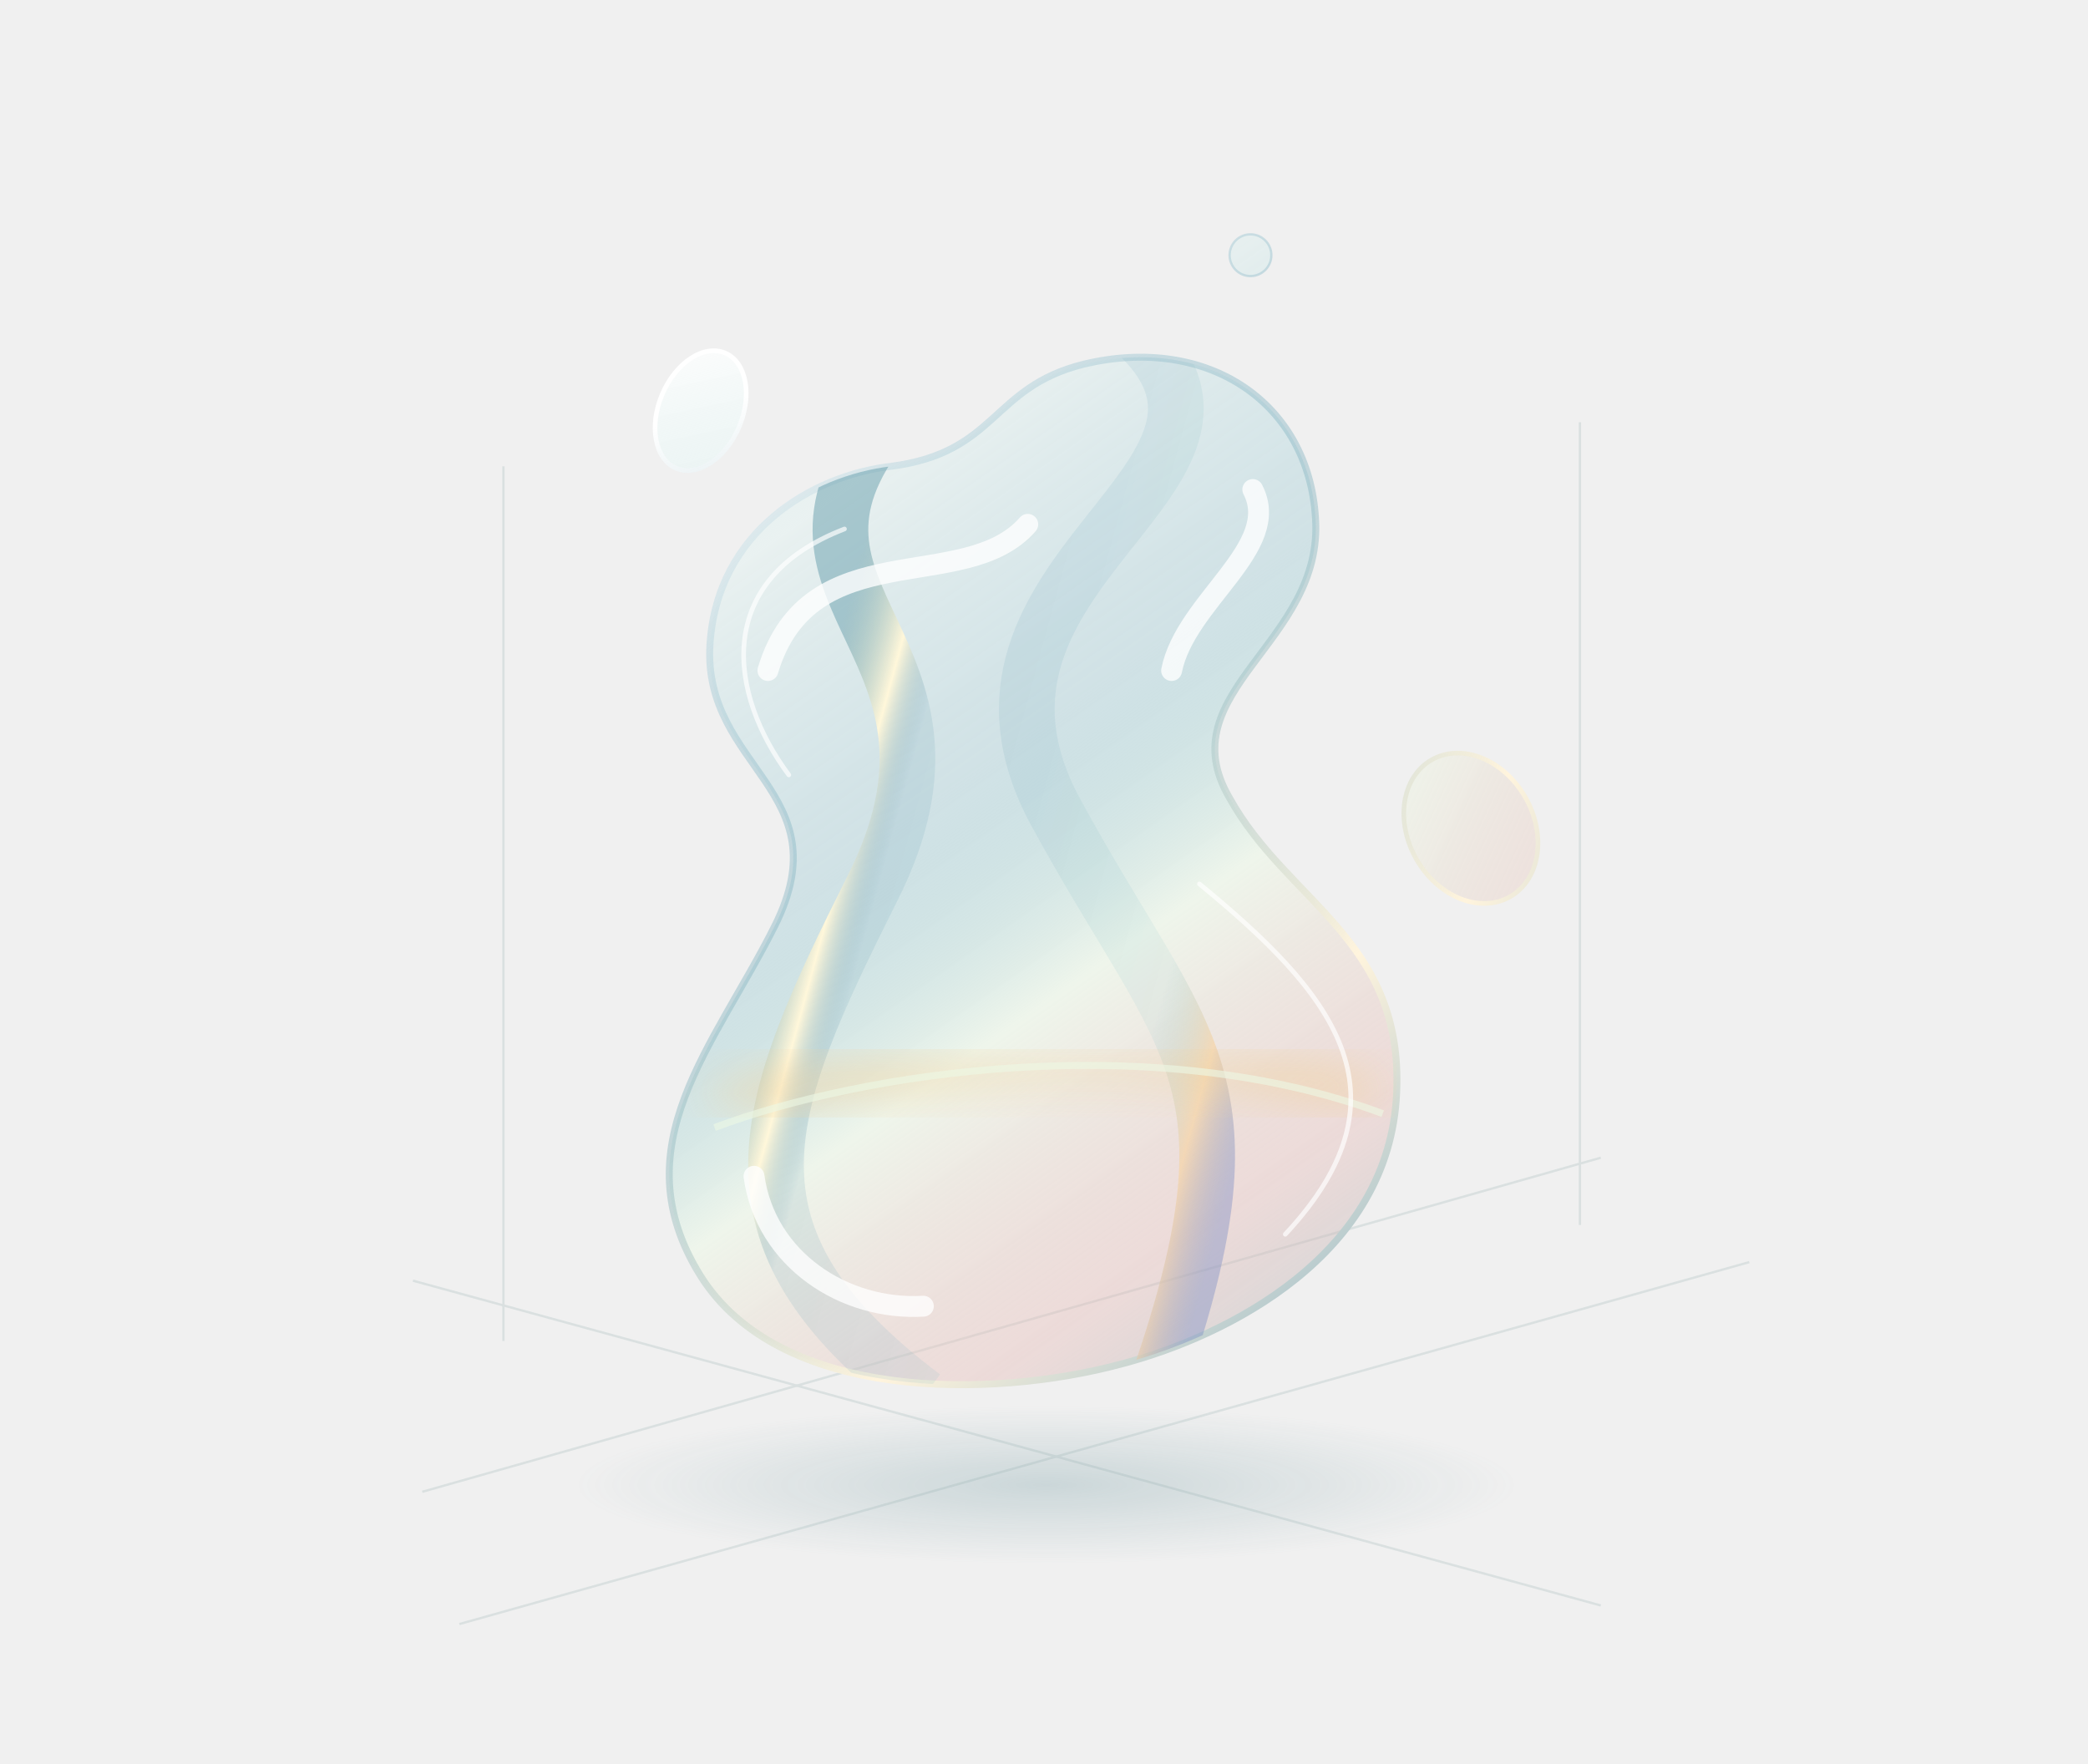
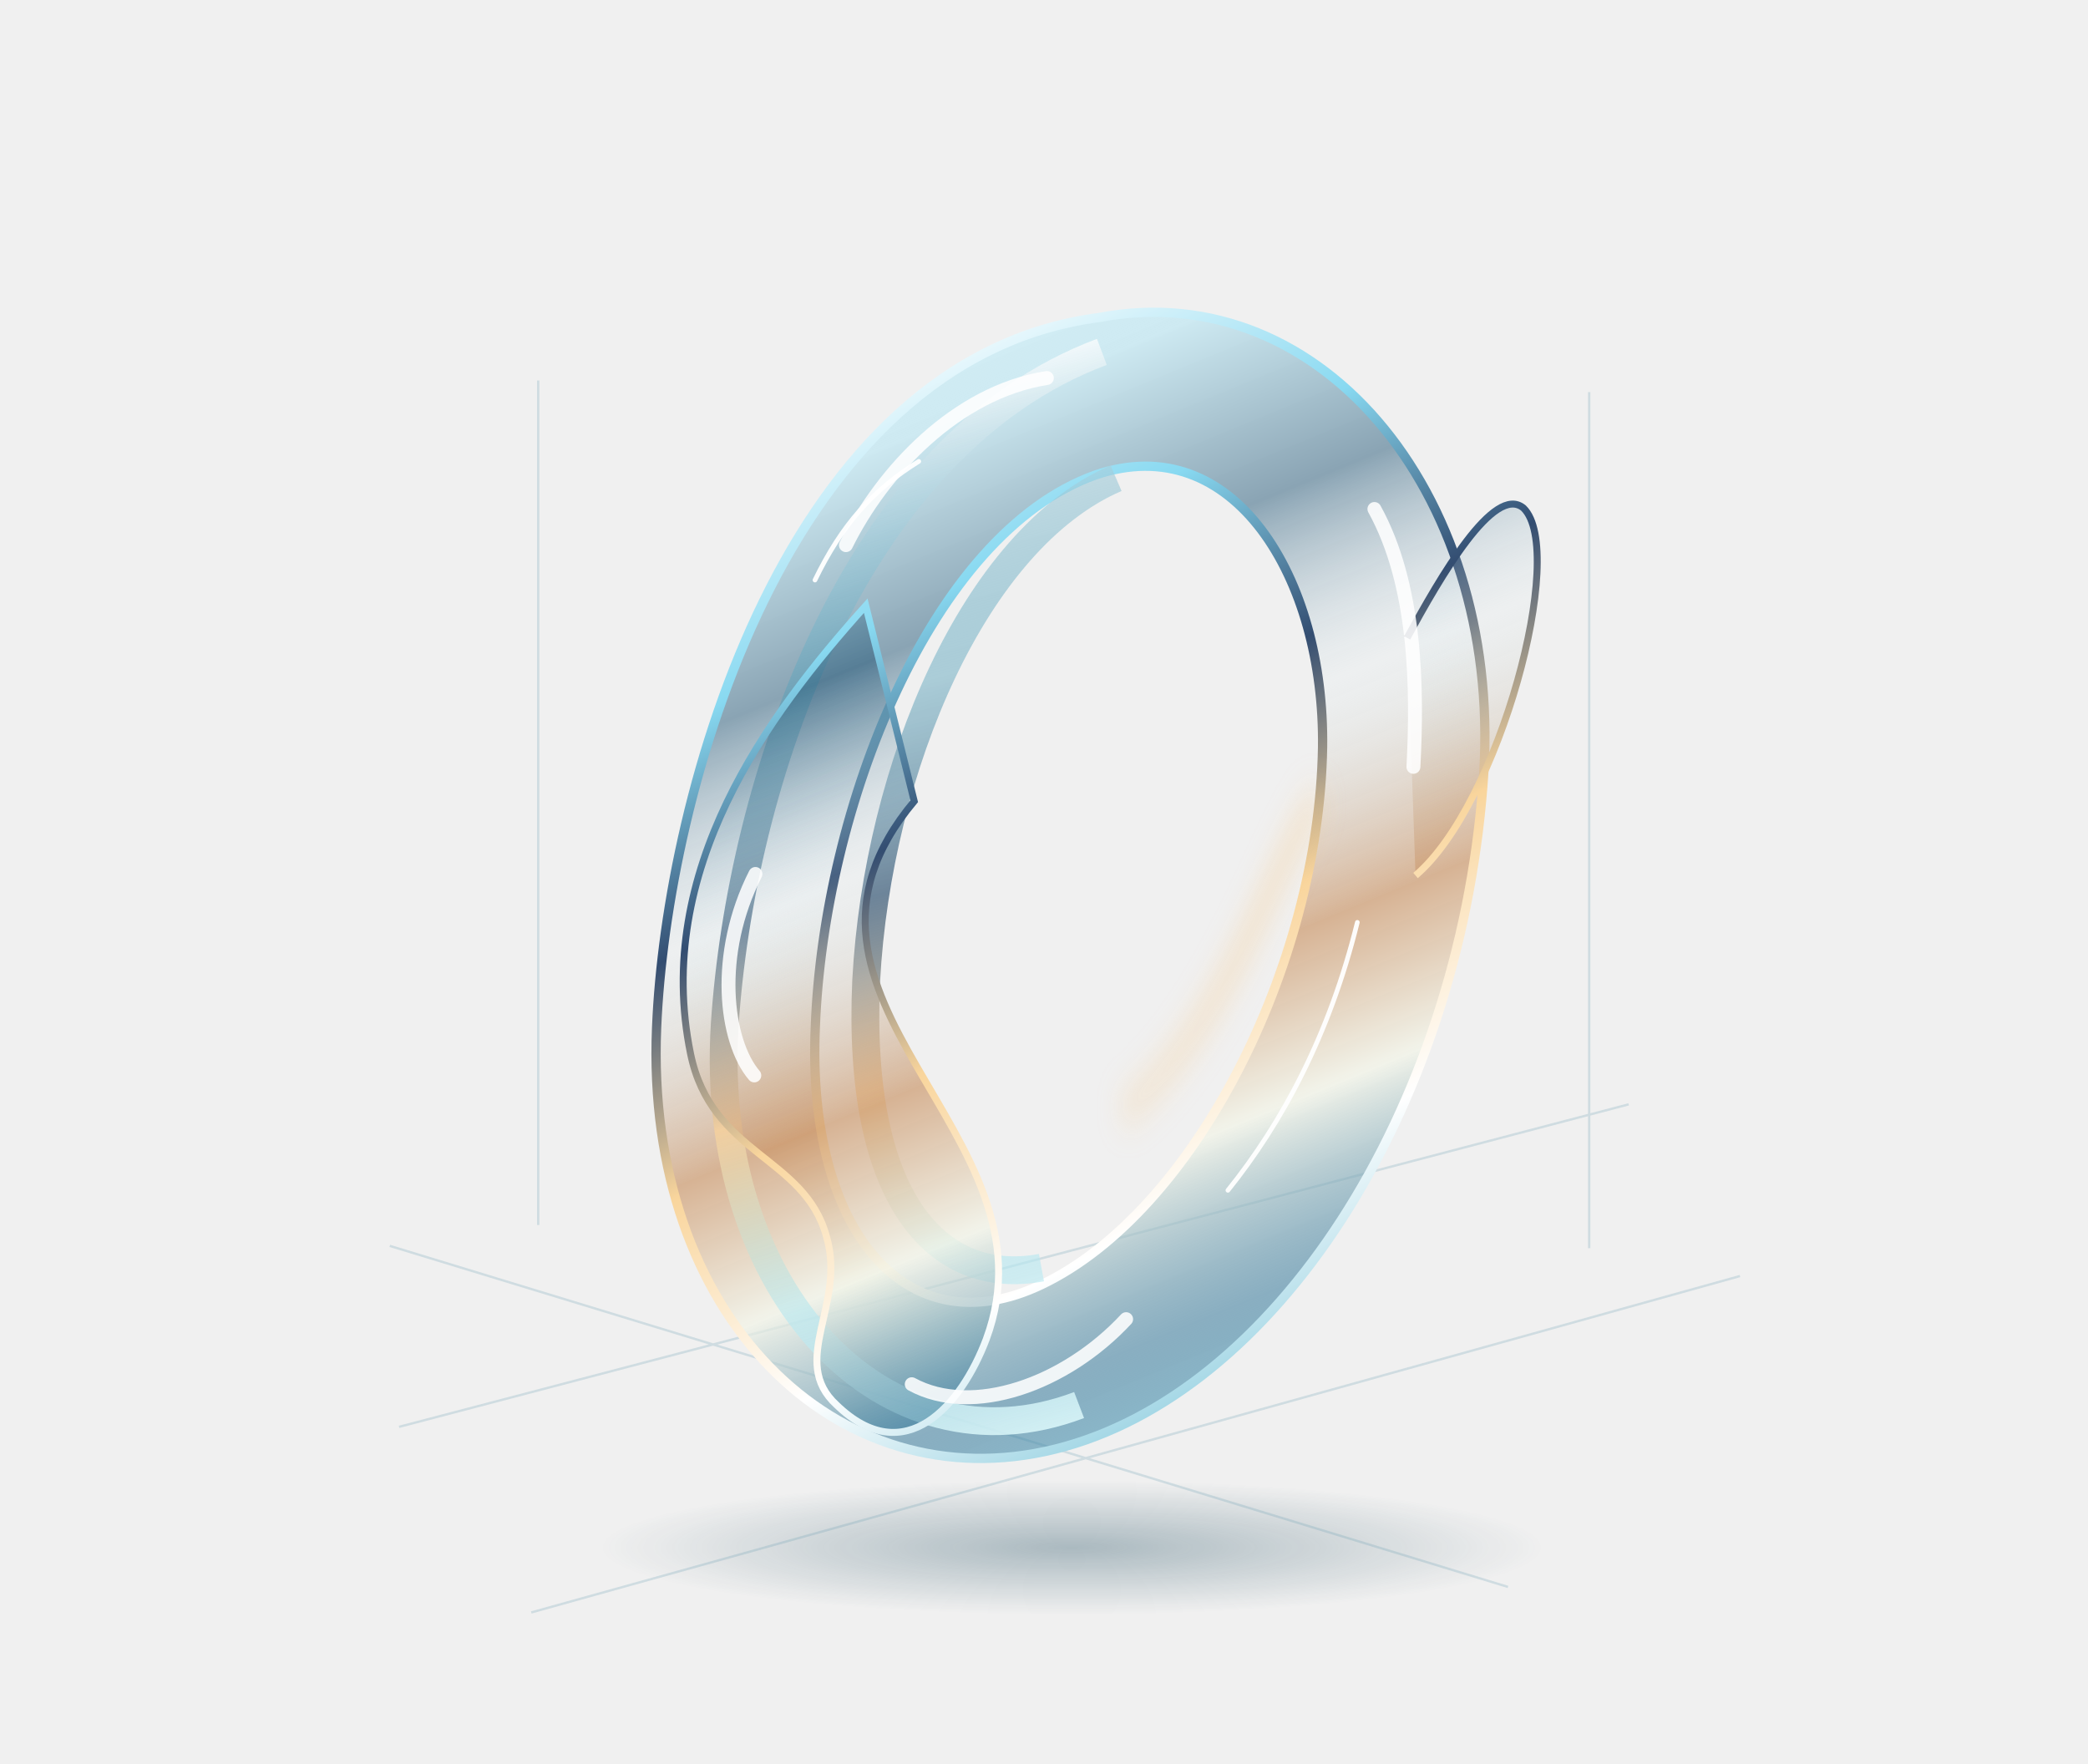
<svg xmlns="http://www.w3.org/2000/svg" viewBox="0 0 900 760" fill="none">
  <defs>
-     <linearGradient id="body" x1="275" y1="160" x2="613" y2="642" gradientUnits="userSpaceOnUse">
-       <stop stop-color="#fff" stop-opacity=".87" />
-       <stop offset=".16" stop-color="#d9f4f2" stop-opacity=".30" />
-       <stop offset=".38" stop-color="#5caec0" stop-opacity=".21" />
-       <stop offset=".55" stop-color="#eefae8" stop-opacity=".56" />
-       <stop offset=".75" stop-color="#e6b5b0" stop-opacity=".36" />
-       <stop offset="1" stop-color="#80cad7" stop-opacity=".71" />
+     <linearGradient id="body" x1="288" y1="147" x2="626" y2="589" gradientUnits="userSpaceOnUse">
+       <stop stop-color="#f4ffff" stop-opacity=".92" />
+       <stop offset=".15" stop-color="#a9e3f4" stop-opacity=".48" />
+       <stop offset=".3" stop-color="#245878" stop-opacity=".5" />
+       <stop offset=".45" stop-color="#d8eaf0" stop-opacity=".12" />
+       <stop offset=".62" stop-color="#cc996d" stop-opacity=".7" />
+       <stop offset=".74" stop-color="#f2f4e7" stop-opacity=".72" />
+       <stop offset=".87" stop-color="#226c91" stop-opacity=".5" />
+       <stop offset="1" stop-color="#9bd8e7" stop-opacity=".86" />
    </linearGradient>
-     <linearGradient id="rim" x1="265" y1="210" x2="620" y2="609" gradientUnits="userSpaceOnUse">
-       <stop stop-color="white" />
-       <stop offset=".34" stop-color="#7eb0bf" stop-opacity=".4" />
-       <stop offset=".68" stop-color="#fff4dd" />
-       <stop offset="1" stop-color="#7ba8c1" />
+     <linearGradient id="rim" x1="292" y1="200" x2="619" y2="566" gradientUnits="userSpaceOnUse">
+       <stop stop-color="#fff" />
+       <stop offset=".22" stop-color="#88d9f1" />
+       <stop offset=".4" stop-color="#334d71" />
+       <stop offset=".59" stop-color="#f9d59c" />
+       <stop offset=".8" stop-color="#fff" />
+       <stop offset="1" stop-color="#86cadd" />
    </linearGradient>
-     <linearGradient id="inside" x1="330" y1="390" x2="547" y2="449" gradientUnits="userSpaceOnUse">
-       <stop stop-color="#669dab" stop-opacity=".5" />
-       <stop offset=".12" stop-color="#fff7da" />
-       <stop offset=".20" stop-color="#74a4b9" stop-opacity=".18" />
-       <stop offset=".78" stop-color="#9ecdd1" stop-opacity=".15" />
-       <stop offset=".9" stop-color="#f6d4a6" stop-opacity=".7" />
-       <stop offset="1" stop-color="#778ac2" stop-opacity=".4" />
+     <linearGradient id="ribbon" x1="338" y1="185" x2="573" y2="594" gradientUnits="userSpaceOnUse">
+       <stop stop-color="#fff" stop-opacity=".85" />
+       <stop offset=".27" stop-color="#4398b4" stop-opacity=".4" />
+       <stop offset=".45" stop-color="#163d60" stop-opacity=".6" />
+       <stop offset=".62" stop-color="#f5d09d" stop-opacity=".86" />
+       <stop offset=".8" stop-color="#b4e7f0" stop-opacity=".6" />
+       <stop offset="1" stop-color="#e9ffff" stop-opacity=".9" />
    </linearGradient>
    <radialGradient id="shadow">
-       <stop stop-color="#497e88" stop-opacity=".22" />
-       <stop offset="1" stop-color="#497e88" stop-opacity="0" />
+       <stop stop-color="#174559" stop-opacity=".32" />
+       <stop offset="1" stop-color="#174559" stop-opacity="0" />
    </radialGradient>
    <filter id="blur">
-       <feGaussianBlur stdDeviation="11" />
+       <feGaussianBlur stdDeviation="7" />
    </filter>
-     <clipPath id="glass">
-       <path d="M467 157c54-13 97 17 100 66 4 54-64 75-37 121 25 45 75 61 72 127-3 70-73 105-119 117-56 15-147 16-181-38-35-56 6-99 32-151 29-58-31-68-28-121 3-49 44-73 78-77 46-6 43-34 83-44Z" />
-     </clipPath>
  </defs>
-   <ellipse cx="451" cy="640" rx="204" ry="34" fill="url(#shadow)" />
-   <g opacity=".22" stroke="#8ba8a9">
-     <path d="M182 643 690 499M198 700 754 544M217 201V578M681 182V528" />
-     <path d="M178 552 690 692" />
+   <ellipse cx="462" cy="667" rx="203" ry="29" fill="url(#shadow)" />
+   <g opacity=".24" stroke="#669cb0" stroke-width="1">
+     <path d="M172 615 702 476M229 695 750 550M168 537 650 684" />
+     <path d="M232 164V528M685 169V538" />
  </g>
-   <path d="M467 157c54-13 97 17 100 66 4 54-64 75-37 121 25 45 75 61 72 127-3 70-73 105-119 117-56 15-147 16-181-38-35-56 6-99 32-151 29-58-31-68-28-121 3-49 44-73 78-77 46-6 43-34 83-44Z" fill="url(#body)" stroke="url(#rim)" stroke-width="3" />
-   <g clip-path="url(#glass)">
-     <path d="M381 183c-60 76 48 95-5 200-47 94-71 149 22 219M488 142c72 64-90 103-33 208 56 103 91 114 42 252" stroke="url(#inside)" stroke-width="24" />
-     <path d="M331 289c18-60 85-32 112-63M540 211c13 25-29 48-35 78M325 507c5 36 39 58 73 56" stroke="white" stroke-opacity=".78" stroke-width="9" stroke-linecap="round" />
-     <path d="M309 479c52-16 187-43 283-4" stroke="#f1d19c" stroke-opacity=".65" stroke-width="17" filter="url(#blur)" />
-     <path d="M308 486c64-24 189-43 288-6" stroke="#ecf8e5" stroke-opacity=".60" stroke-width="3" />
+   <g transform="rotate(15 450 380)">
+     <path fill-rule="evenodd" d="M410 139C499 96 600 170 622 291c26 139-19 277-104 324-85 47-186-10-213-131-22-98-21-293 105-345ZM426 205c-62 43-76 169-55 261 19 86 74 124 123 82 55-47 80-163 57-255-18-71-73-123-125-88Z" fill="url(#body)" stroke="url(#rim)" stroke-width="4" />
+     <path d="M415 153c-94 67-102 221-82 322 23 114 118 171 190 119M435 204c-52 41-67 147-48 237 20 91 63 120 105 100" stroke="url(#ribbon)" stroke-width="12" />
+     <path d="M345 285c-29 57-59 134-23 206 20 40 59 30 77 61 16 26-2 56 23 69 36 20 52-14 55-44 9-95-137-115-90-216Z" fill="url(#body)" stroke="url(#rim)" stroke-width="3" />
+     <path d="M574 238c7-29 19-74 34-67 23 13 23 126-4 165" fill="url(#body)" stroke="url(#rim)" stroke-width="3" />
+     <path d="M395 170c-36 16-58 57-65 92M546 188c26 27 38 70 45 103M533 553c-18 34-53 58-82 51M329 409c-8 38 6 73 22 84" stroke="#fff" stroke-width="6" stroke-linecap="round" opacity=".87" />
+     <path d="M351 219c-16 17-25 35-30 61M585 362c1 50-9 92-24 126" stroke="#fff" stroke-width="2" stroke-linecap="round" opacity=".95" />
+     <path d="M556 314c-11 16-12 107-48 154" stroke="#f7c682" stroke-width="8" opacity=".4" filter="url(#blur)" />
  </g>
-   <path d="M364 228c-57 22-50 71-24 106M517 381c56 46 94 90 37 151" stroke="white" stroke-opacity=".68" stroke-width="2" stroke-linecap="round" />
-   <ellipse cx="302" cy="177" rx="18" ry="27" transform="rotate(23 302 177)" fill="url(#body)" stroke="url(#rim)" stroke-width="2" />
-   <ellipse cx="634" cy="357" rx="27" ry="34" transform="rotate(-30 634 357)" fill="url(#body)" stroke="url(#rim)" stroke-width="2" />
-   <circle cx="539" cy="110" r="9" fill="url(#body)" stroke="url(#rim)" />
</svg>
